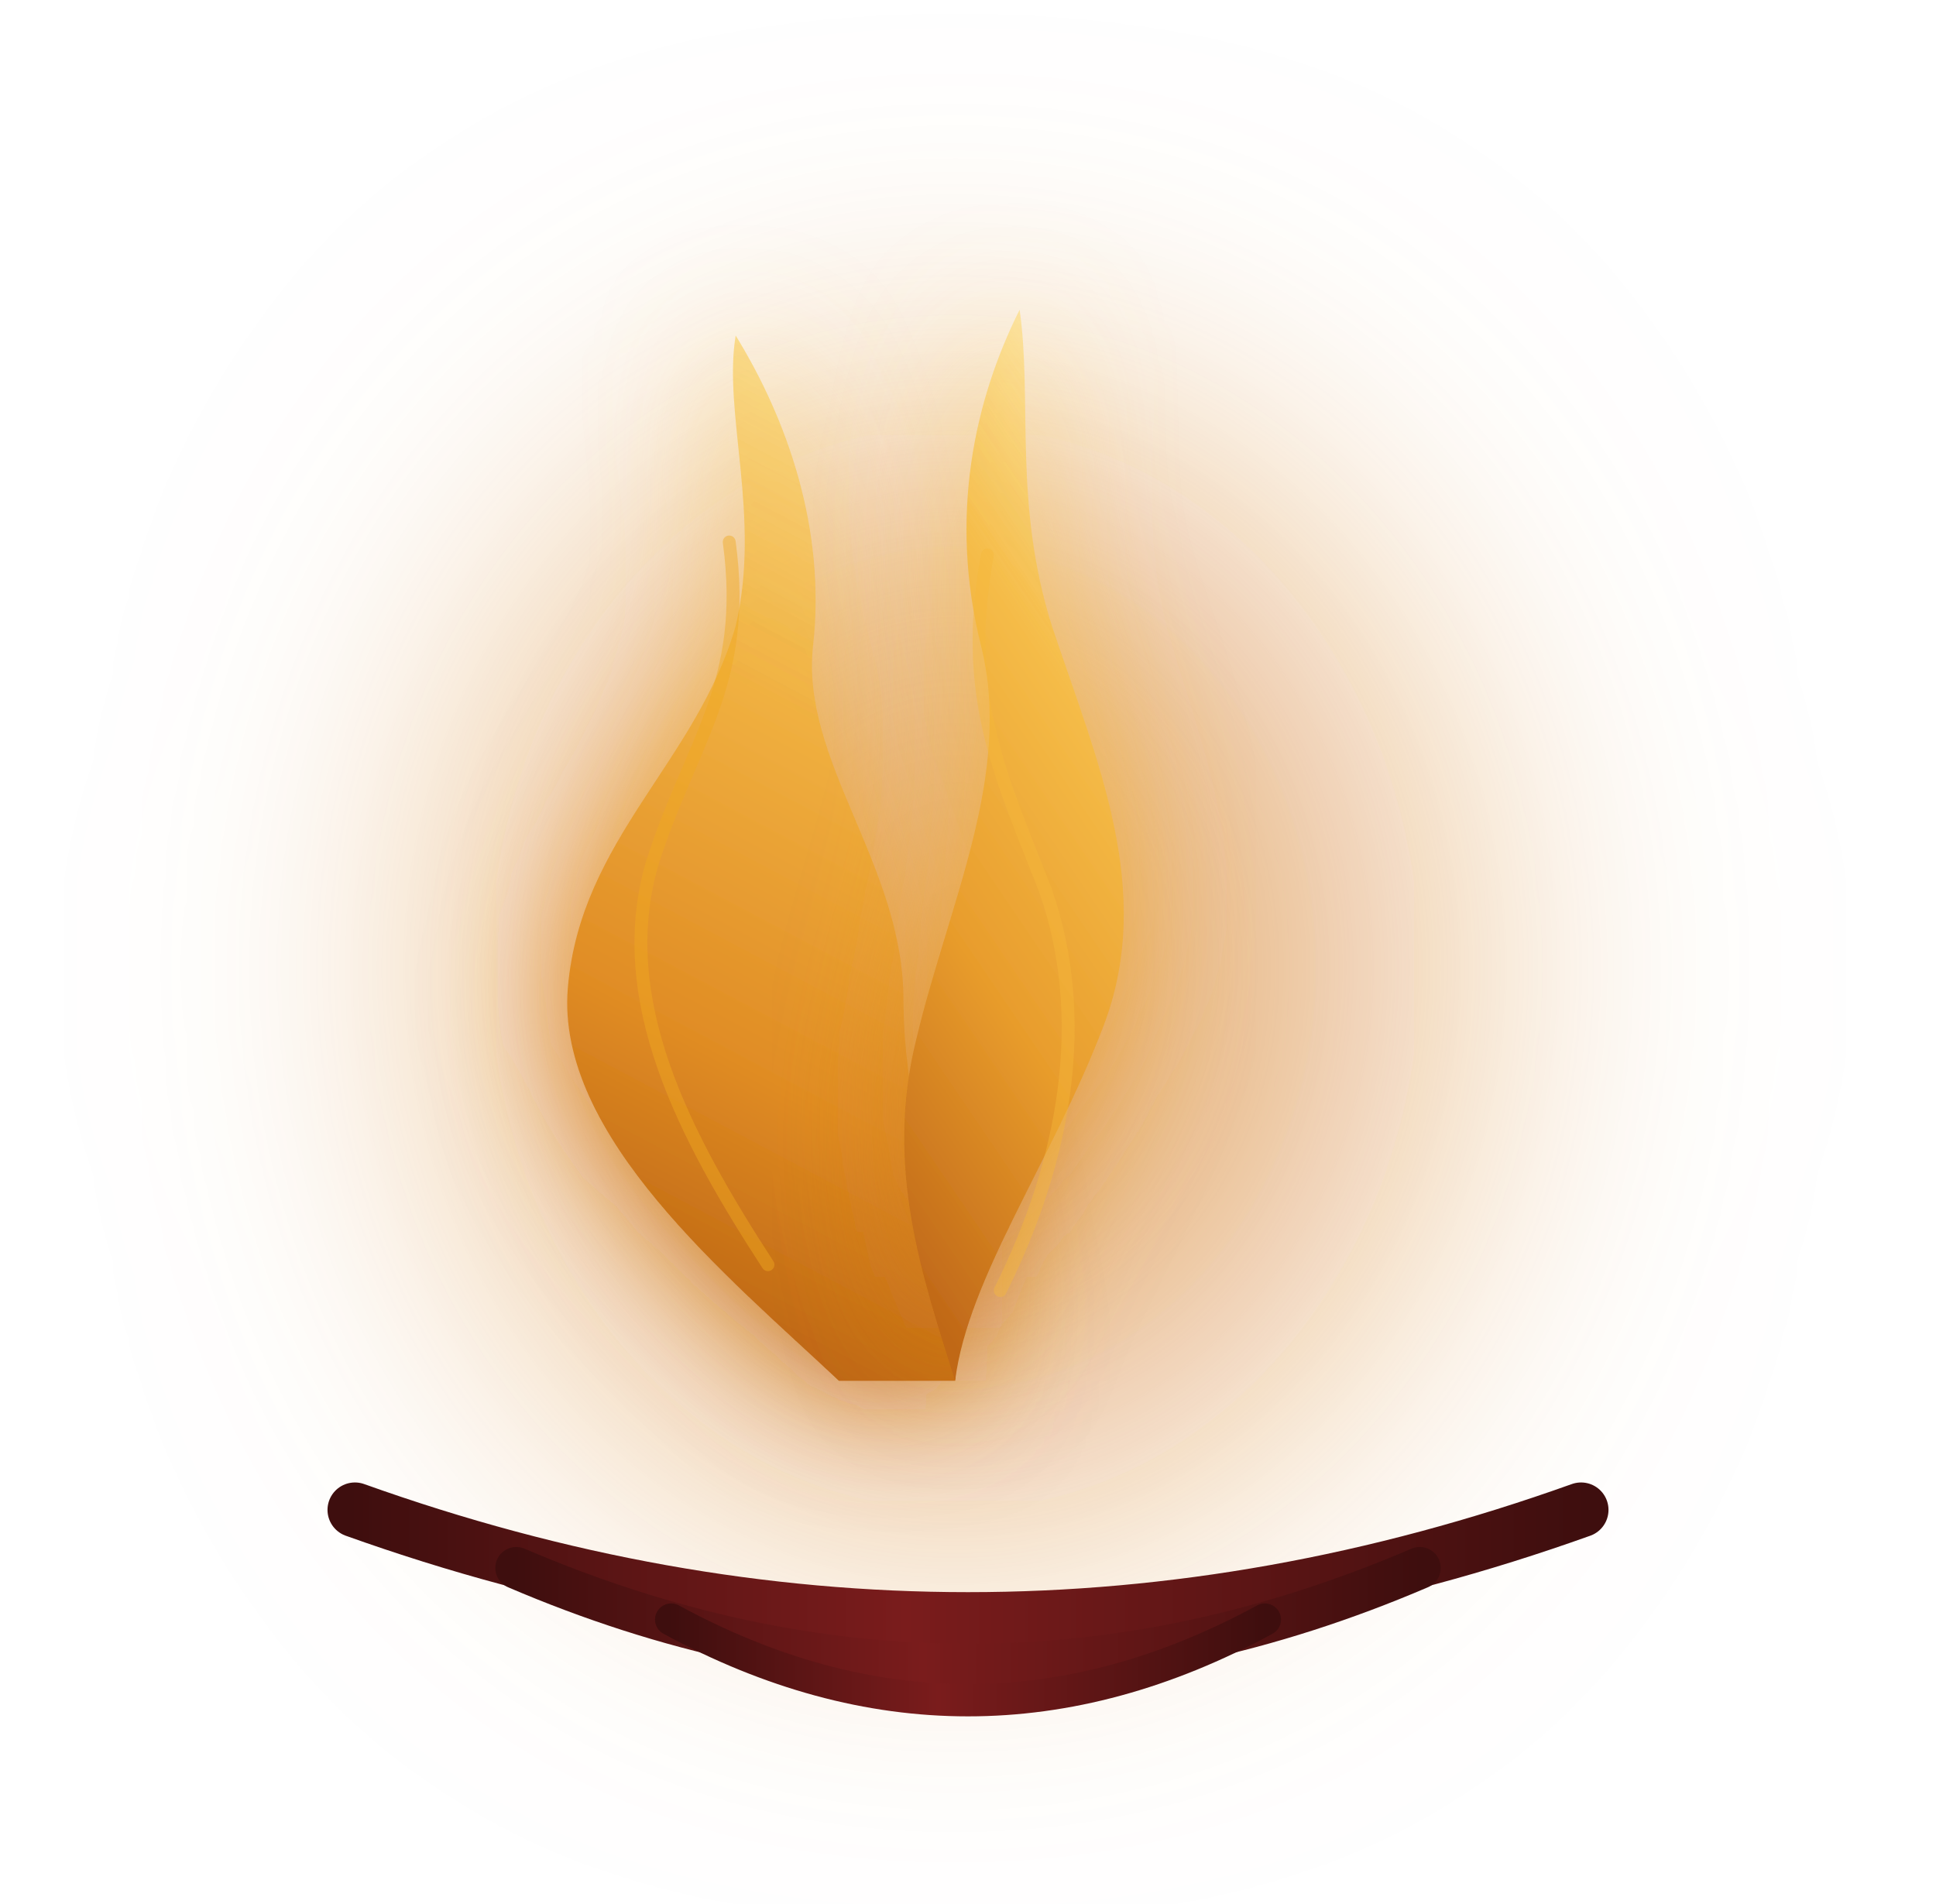
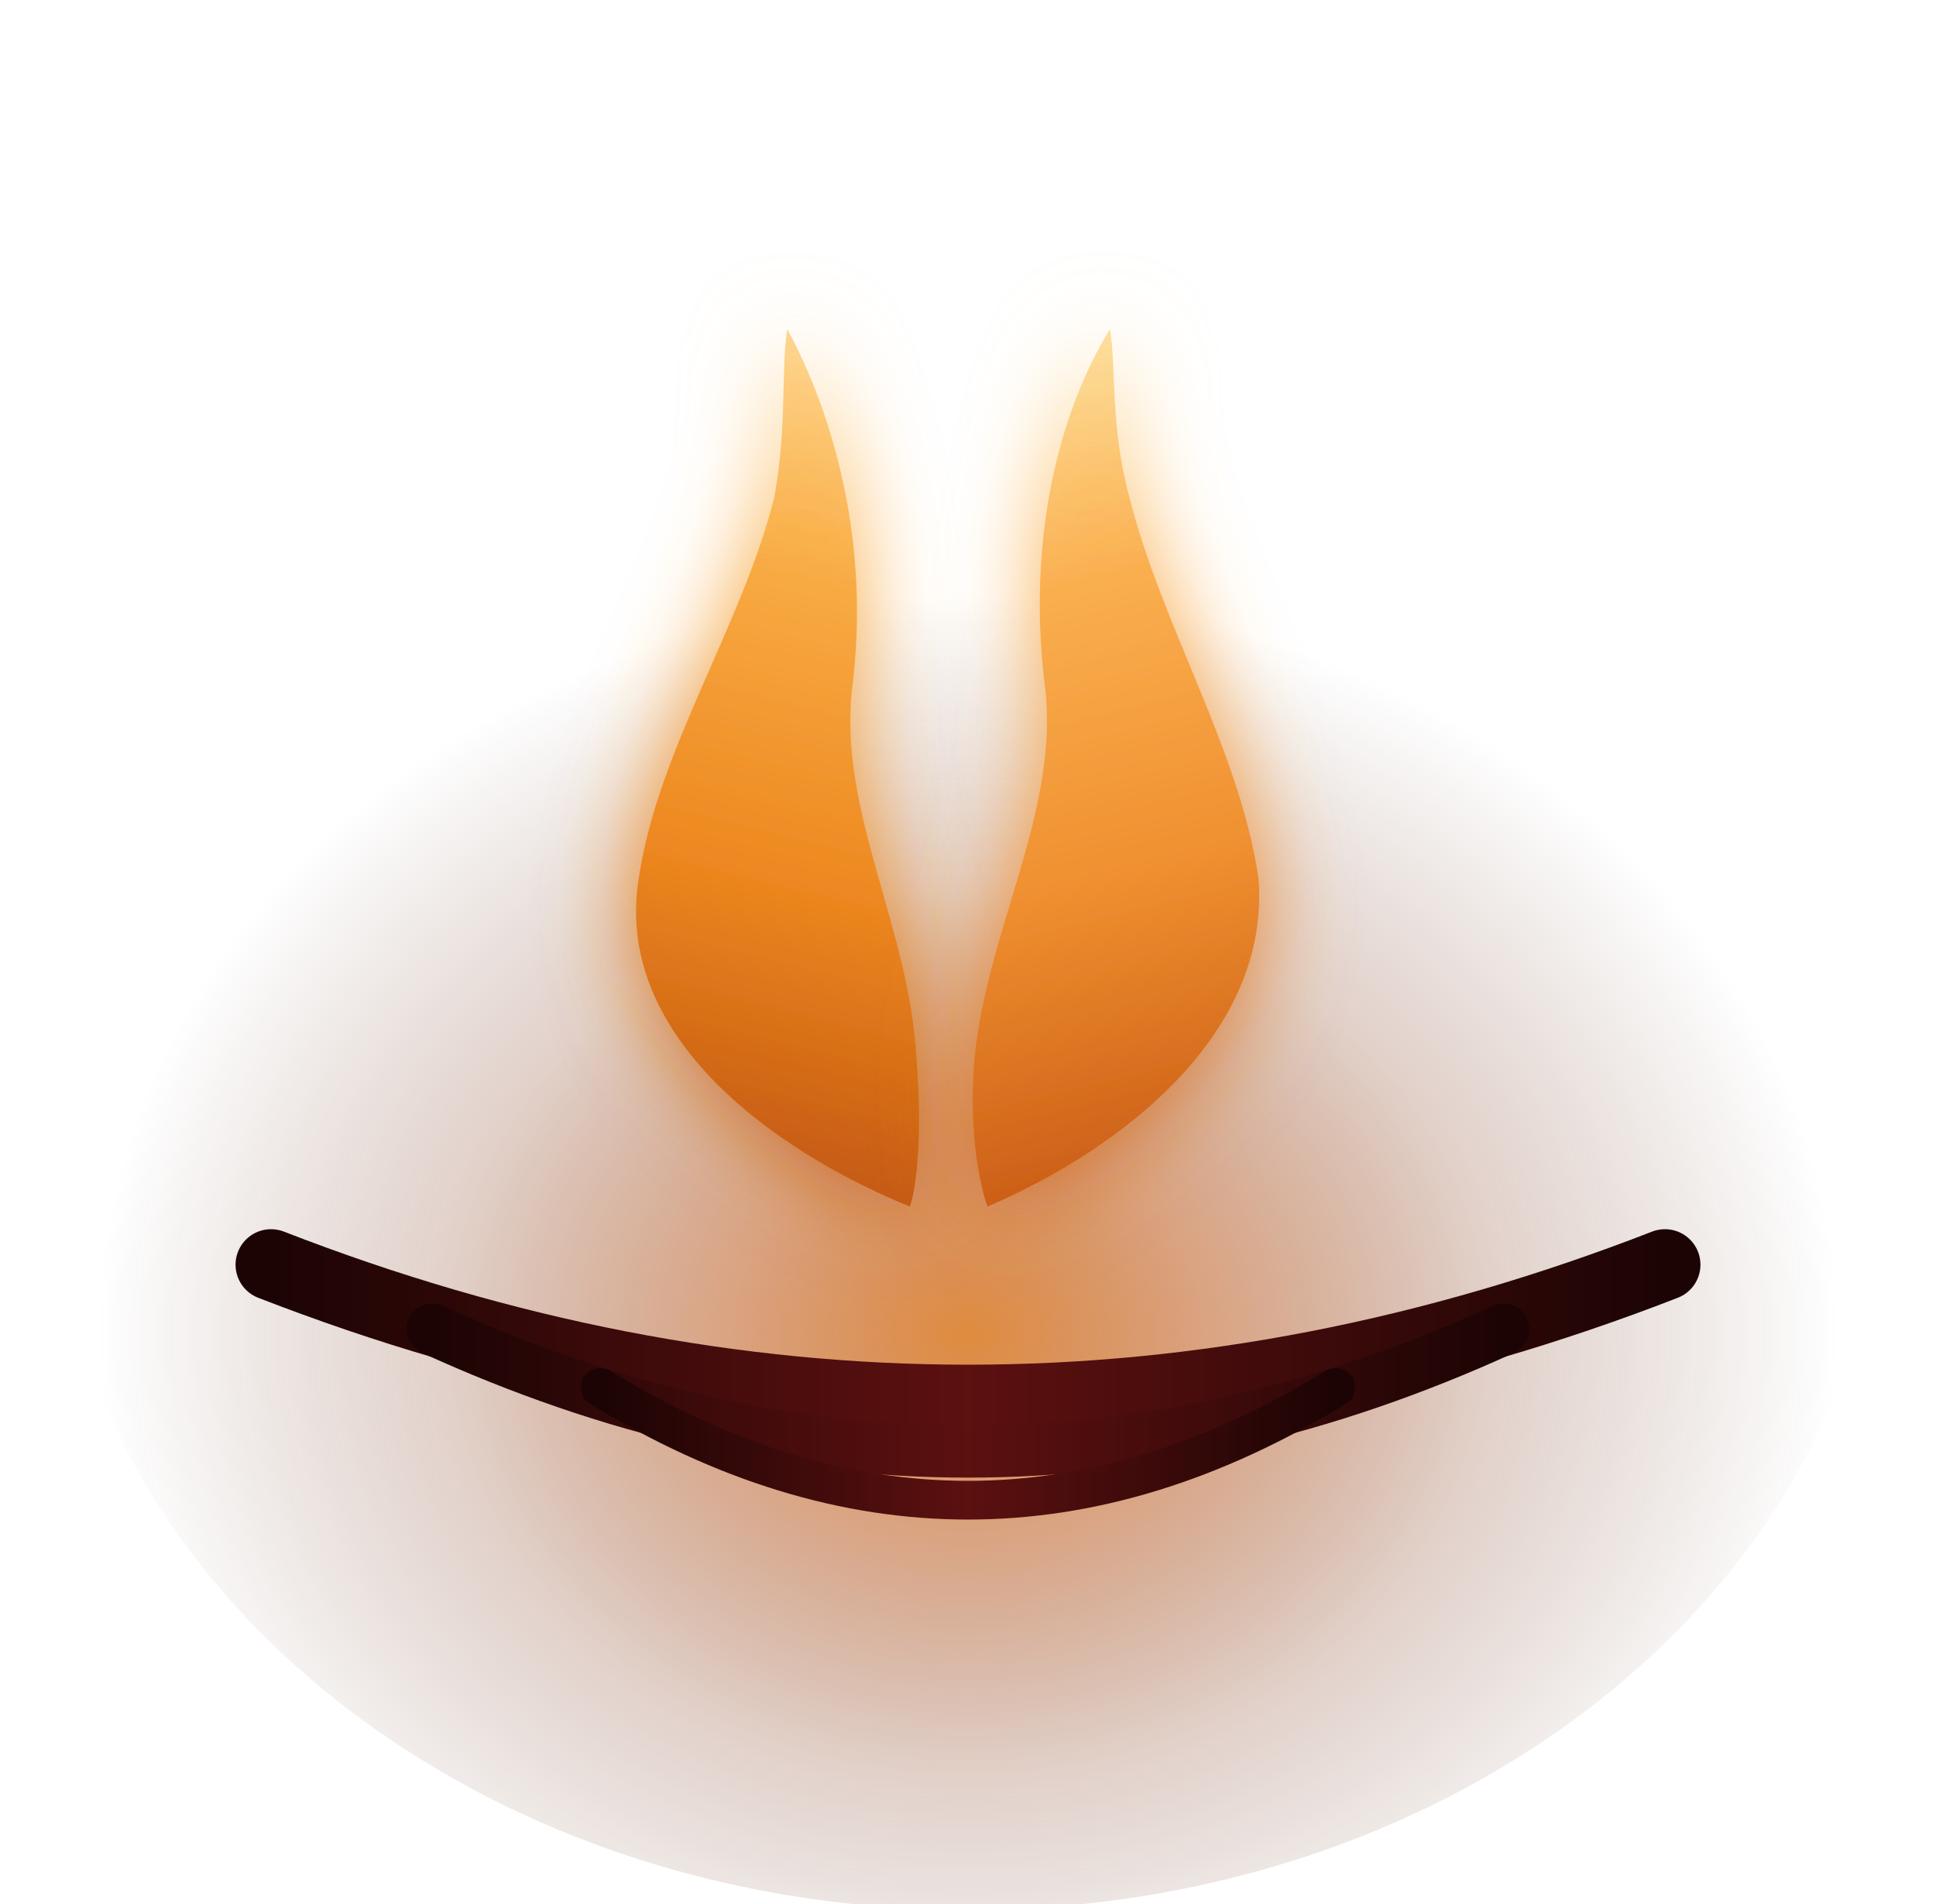
<svg xmlns="http://www.w3.org/2000/svg" viewBox="0 0 300 295" fill="none">
  <defs>
-     <filter id="halo" x="-120%" y="-120%" width="340%" height="340%">
-       <feGaussianBlur in="SourceGraphic" stdDeviation="28" />
-     </filter>
-     <filter id="flameGlow" x="-60%" y="-60%" width="220%" height="220%">
-       <feGaussianBlur in="SourceGraphic" stdDeviation="10" result="blur" />
+     <radialGradient id="glow" cx="50%" cy="62%" r="48%" gradientUnits="objectBoundingBox">
+       <stop offset="0%" stop-color="#d97215" stop-opacity="0.82" />
+       <stop offset="28%" stop-color="#b85010" stop-opacity="0.52" />
+       <stop offset="60%" stop-color="#7a2c08" stop-opacity="0.22" />
+       <stop offset="100%" stop-color="#3a0e00" stop-opacity="0" />
+     </radialGradient>
+     <linearGradient id="gradL" x1="45%" y1="100%" x2="53%" y2="0%">
+       <stop offset="0%" stop-color="#c05510" />
+       <stop offset="38%" stop-color="#ed8820" />
+       <stop offset="72%" stop-color="#f8aa42" />
+       <stop offset="100%" stop-color="#fece7a" stop-opacity="0.82" />
+     </linearGradient>
+     <linearGradient id="gradR" x1="53%" y1="100%" x2="45%" y2="0%">
+       <stop offset="0%" stop-color="#c85a15" />
+       <stop offset="38%" stop-color="#f09030" />
+       <stop offset="72%" stop-color="#faaf50" />
+       <stop offset="100%" stop-color="#fdd888" stop-opacity="0.80" />
+     </linearGradient>
+     <linearGradient id="gradPlate" x1="0%" y1="0%" x2="100%" y2="0%">
+       <stop offset="0%" stop-color="#1c0404" />
+       <stop offset="50%" stop-color="#5c1010" />
+       <stop offset="100%" stop-color="#1c0404" />
+     </linearGradient>
+     <filter id="fg" x="-55%" y="-55%" width="210%" height="210%">
+       <feGaussianBlur in="SourceGraphic" stdDeviation="7" result="b" />
      <feMerge>
-         <feMergeNode in="blur" />
+         <feMergeNode in="b" />
        <feMergeNode in="SourceGraphic" />
      </feMerge>
    </filter>
-     <linearGradient id="gradL" x1="40%" y1="100%" x2="60%" y2="0%">
-       <stop offset="0%" stop-color="#b86010" />
-       <stop offset="30%" stop-color="#e08c24" />
-       <stop offset="65%" stop-color="#f0b040" />
-       <stop offset="100%" stop-color="#fad878" stop-opacity="0.78" />
-     </linearGradient>
-     <linearGradient id="gradR" x1="35%" y1="100%" x2="65%" y2="0%">
-       <stop offset="0%" stop-color="#c06818" />
-       <stop offset="35%" stop-color="#e89c2c" />
-       <stop offset="70%" stop-color="#f5bc48" />
-       <stop offset="100%" stop-color="#fde494" stop-opacity="0.72" />
-     </linearGradient>
-     <linearGradient id="gradPlate" x1="0%" y1="0%" x2="100%" y2="0%">
-       <stop offset="0%" stop-color="#3e0e0e" />
-       <stop offset="45%" stop-color="#7a1c1c" />
-       <stop offset="100%" stop-color="#3e0e0e" />
-     </linearGradient>
  </defs>
-   <ellipse cx="148" cy="150" rx="72" ry="84" fill="#d07010" filter="url(#halo)" opacity="0.52" />
-   <path d="     M 130 214     C 113 198,  86 176,  88 153     C  90 130, 108 118, 114  97     C 118  80, 112  64, 114  52     C 122  65, 128  82, 126 100     C 124 118, 140 134, 140 155     C 140 177, 150 197, 148 214     Z" fill="url(#gradL)" filter="url(#flameGlow)" />
-   <path d="M 119 196 C 106 176, 95 155, 101 134 C 107 115, 116 106, 113 84" stroke="#f0a820" stroke-width="2" stroke-linecap="round" fill="none" opacity="0.45" />
-   <path d="     M 148 214     C 150 198, 163 180, 171 159     C 179 138, 170 118, 163  97     C 157  78, 160  62, 158  48     C 151  62, 147  80, 152 100     C 157 120, 147 140, 142 161     C 137 181, 143 198, 148 214     Z" fill="url(#gradR)" filter="url(#flameGlow)" />
-   <path d="M 155 200 C 165 180, 169 158, 162 138 C 155 120, 149 108, 153 86" stroke="#f5b83a" stroke-width="2" stroke-linecap="round" fill="none" opacity="0.42" />
-   <path d="M 55 234 Q 150 268 245 234" stroke="url(#gradPlate)" stroke-width="8.5" stroke-linecap="round" fill="none" />
-   <path d="M 80 243 Q 150 273 220 243" stroke="url(#gradPlate)" stroke-width="6.5" stroke-linecap="round" fill="none" />
-   <path d="M 104 251 Q 150 276 196 251" stroke="url(#gradPlate)" stroke-width="5" stroke-linecap="round" fill="none" />
+   <ellipse cx="150" cy="178" rx="142" ry="118" fill="url(#glow)" />
+   <path d="     M 141 187     C 119 178, 95 160, 99 136     C 102 116, 115 97, 120 77     C 122 66, 121 57, 122 51     C 129 64, 135 84, 132 107     C 130 126, 141 144, 142 164     C 143 176, 142 184, 141 187     Z" fill="url(#gradL)" filter="url(#fg)" />
+   <path d="     M 153 187     C 174 178, 197 160, 195 136     C 192 116, 180 97, 175 77     C 172 66, 173 57, 172 51     C 164 64, 159 84, 162 107     C 164 126, 153 144, 151 164     C 150 176, 152 184, 153 187     Z" fill="url(#gradR)" filter="url(#fg)" />
+   <path d="M 42 196 Q 150 238 258 196" stroke="url(#gradPlate)" stroke-width="11" stroke-linecap="round" fill="none" />
+   <path d="M 67 206 Q 150 244 233 206" stroke="url(#gradPlate)" stroke-width="8" stroke-linecap="round" fill="none" />
+   <path d="M 93 215 Q 150 250 207 215" stroke="url(#gradPlate)" stroke-width="6" stroke-linecap="round" fill="none" />
</svg>
